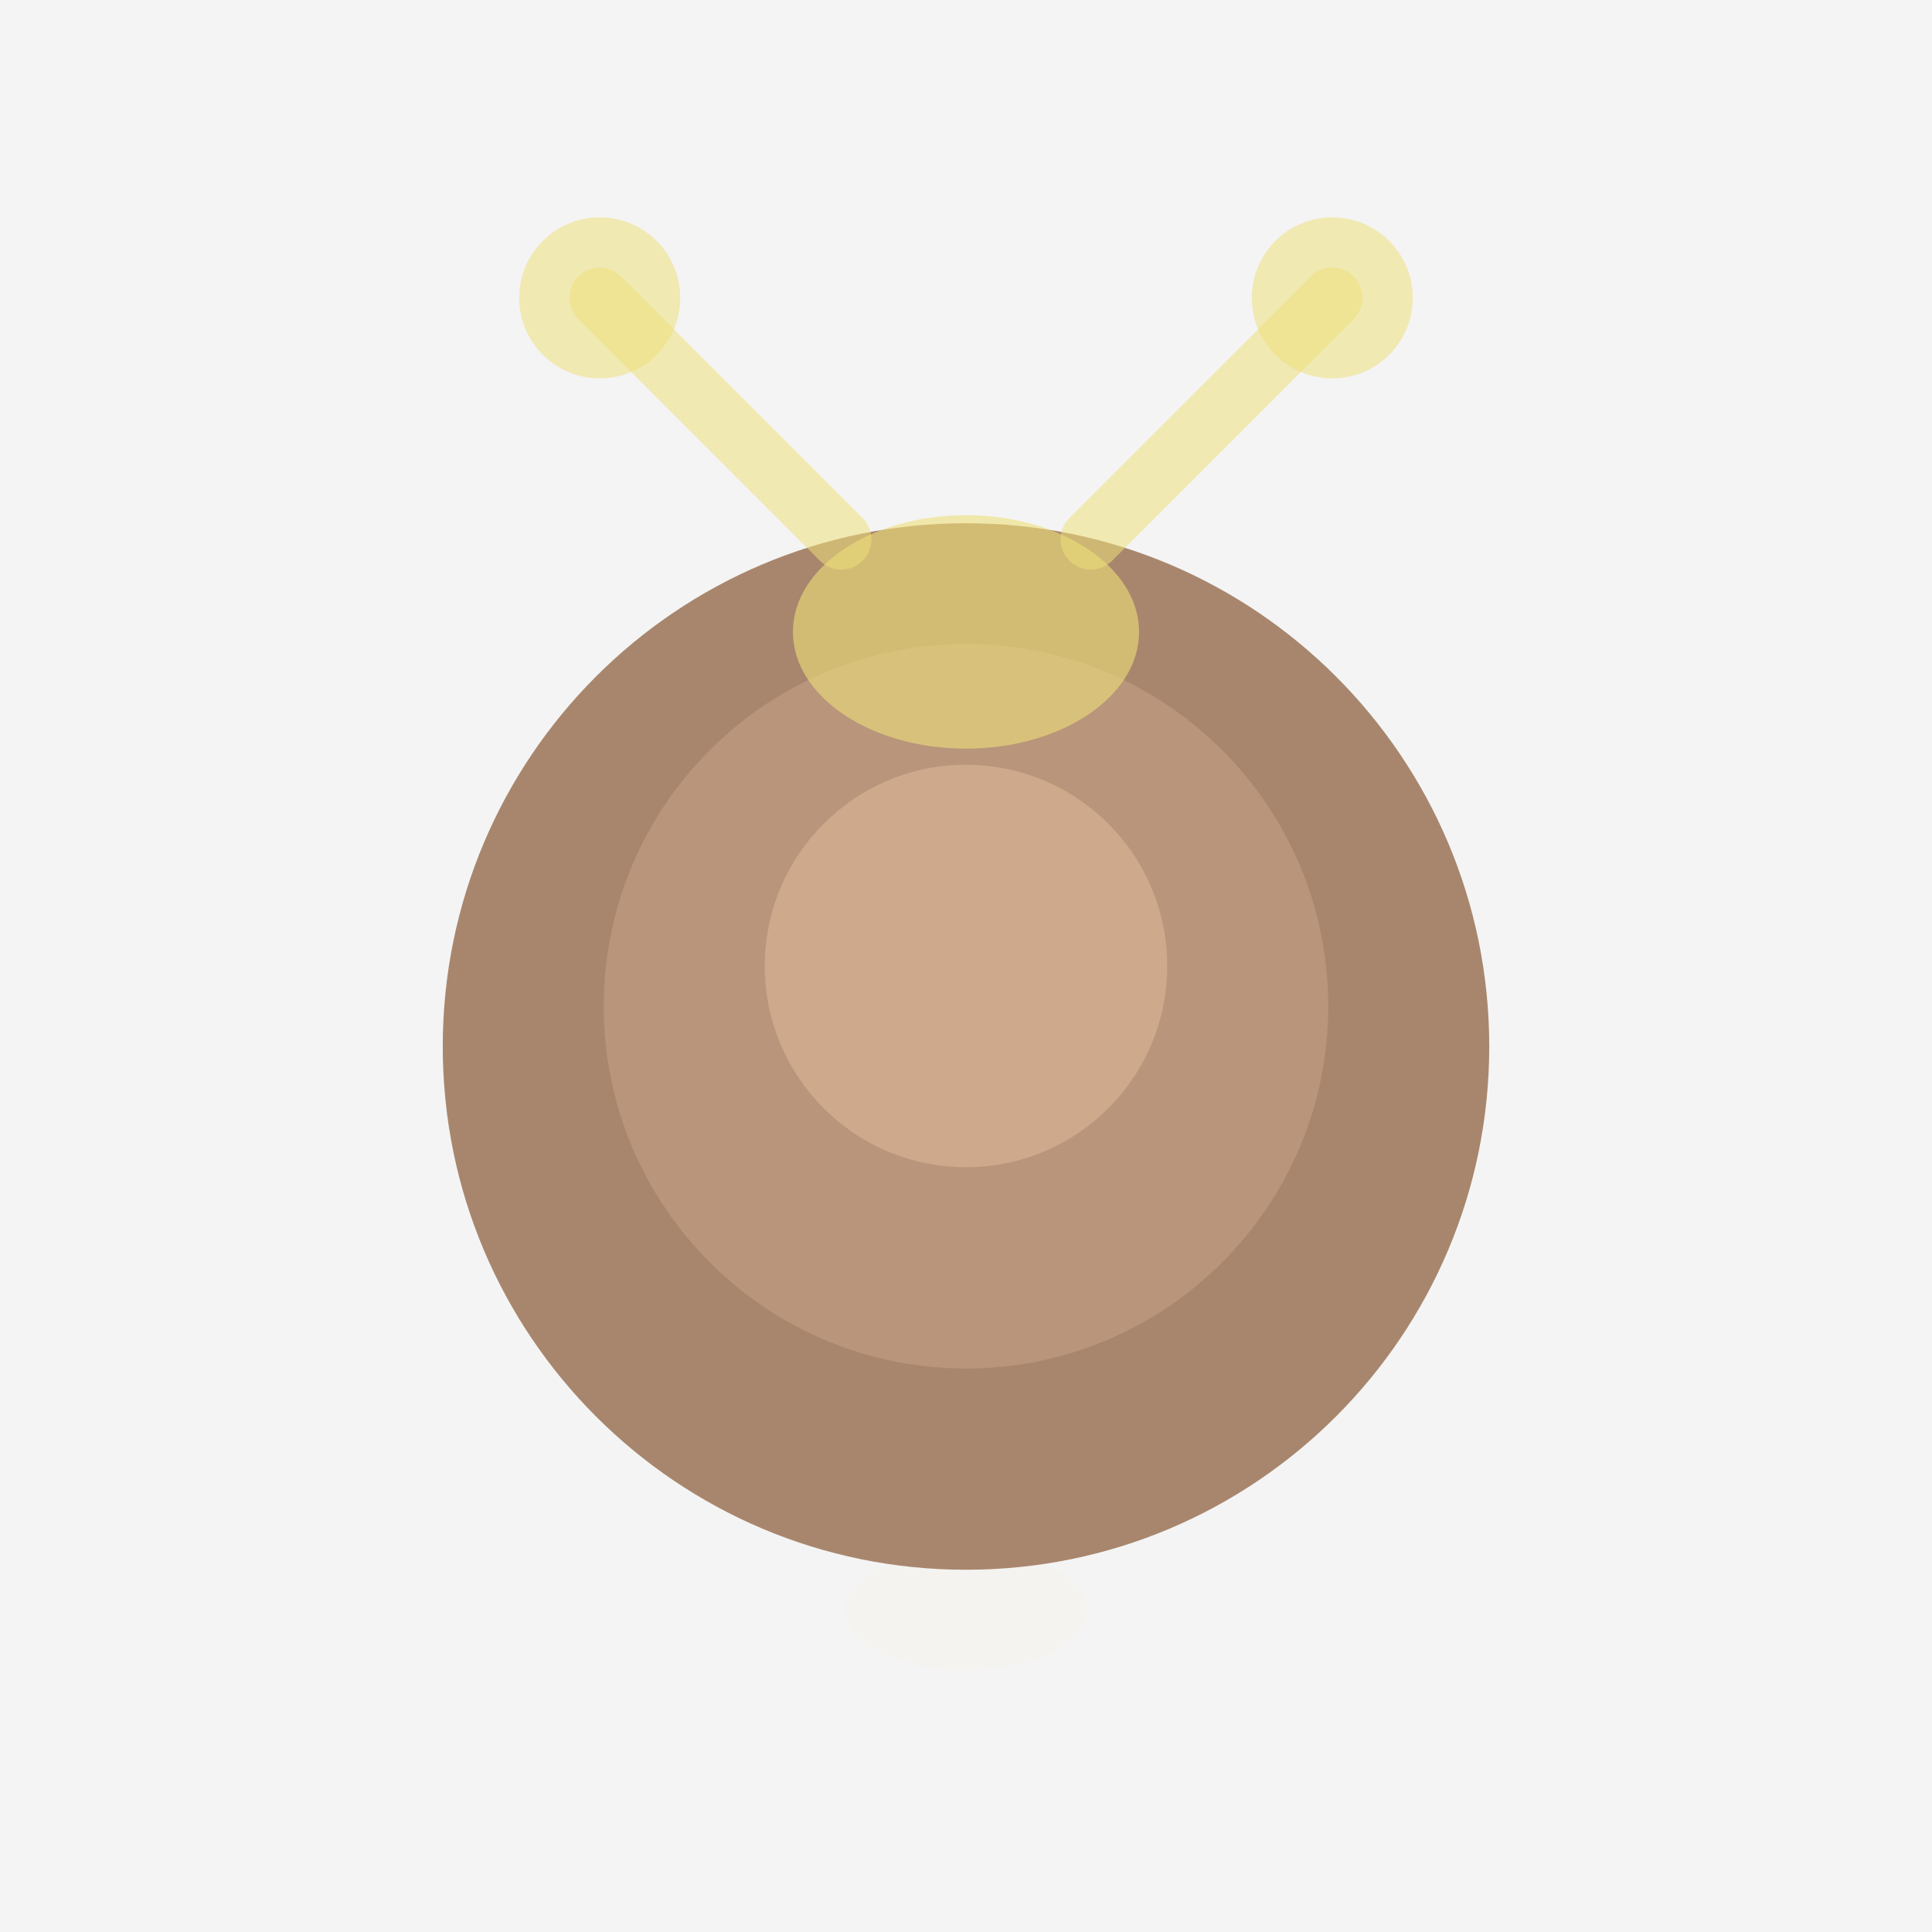
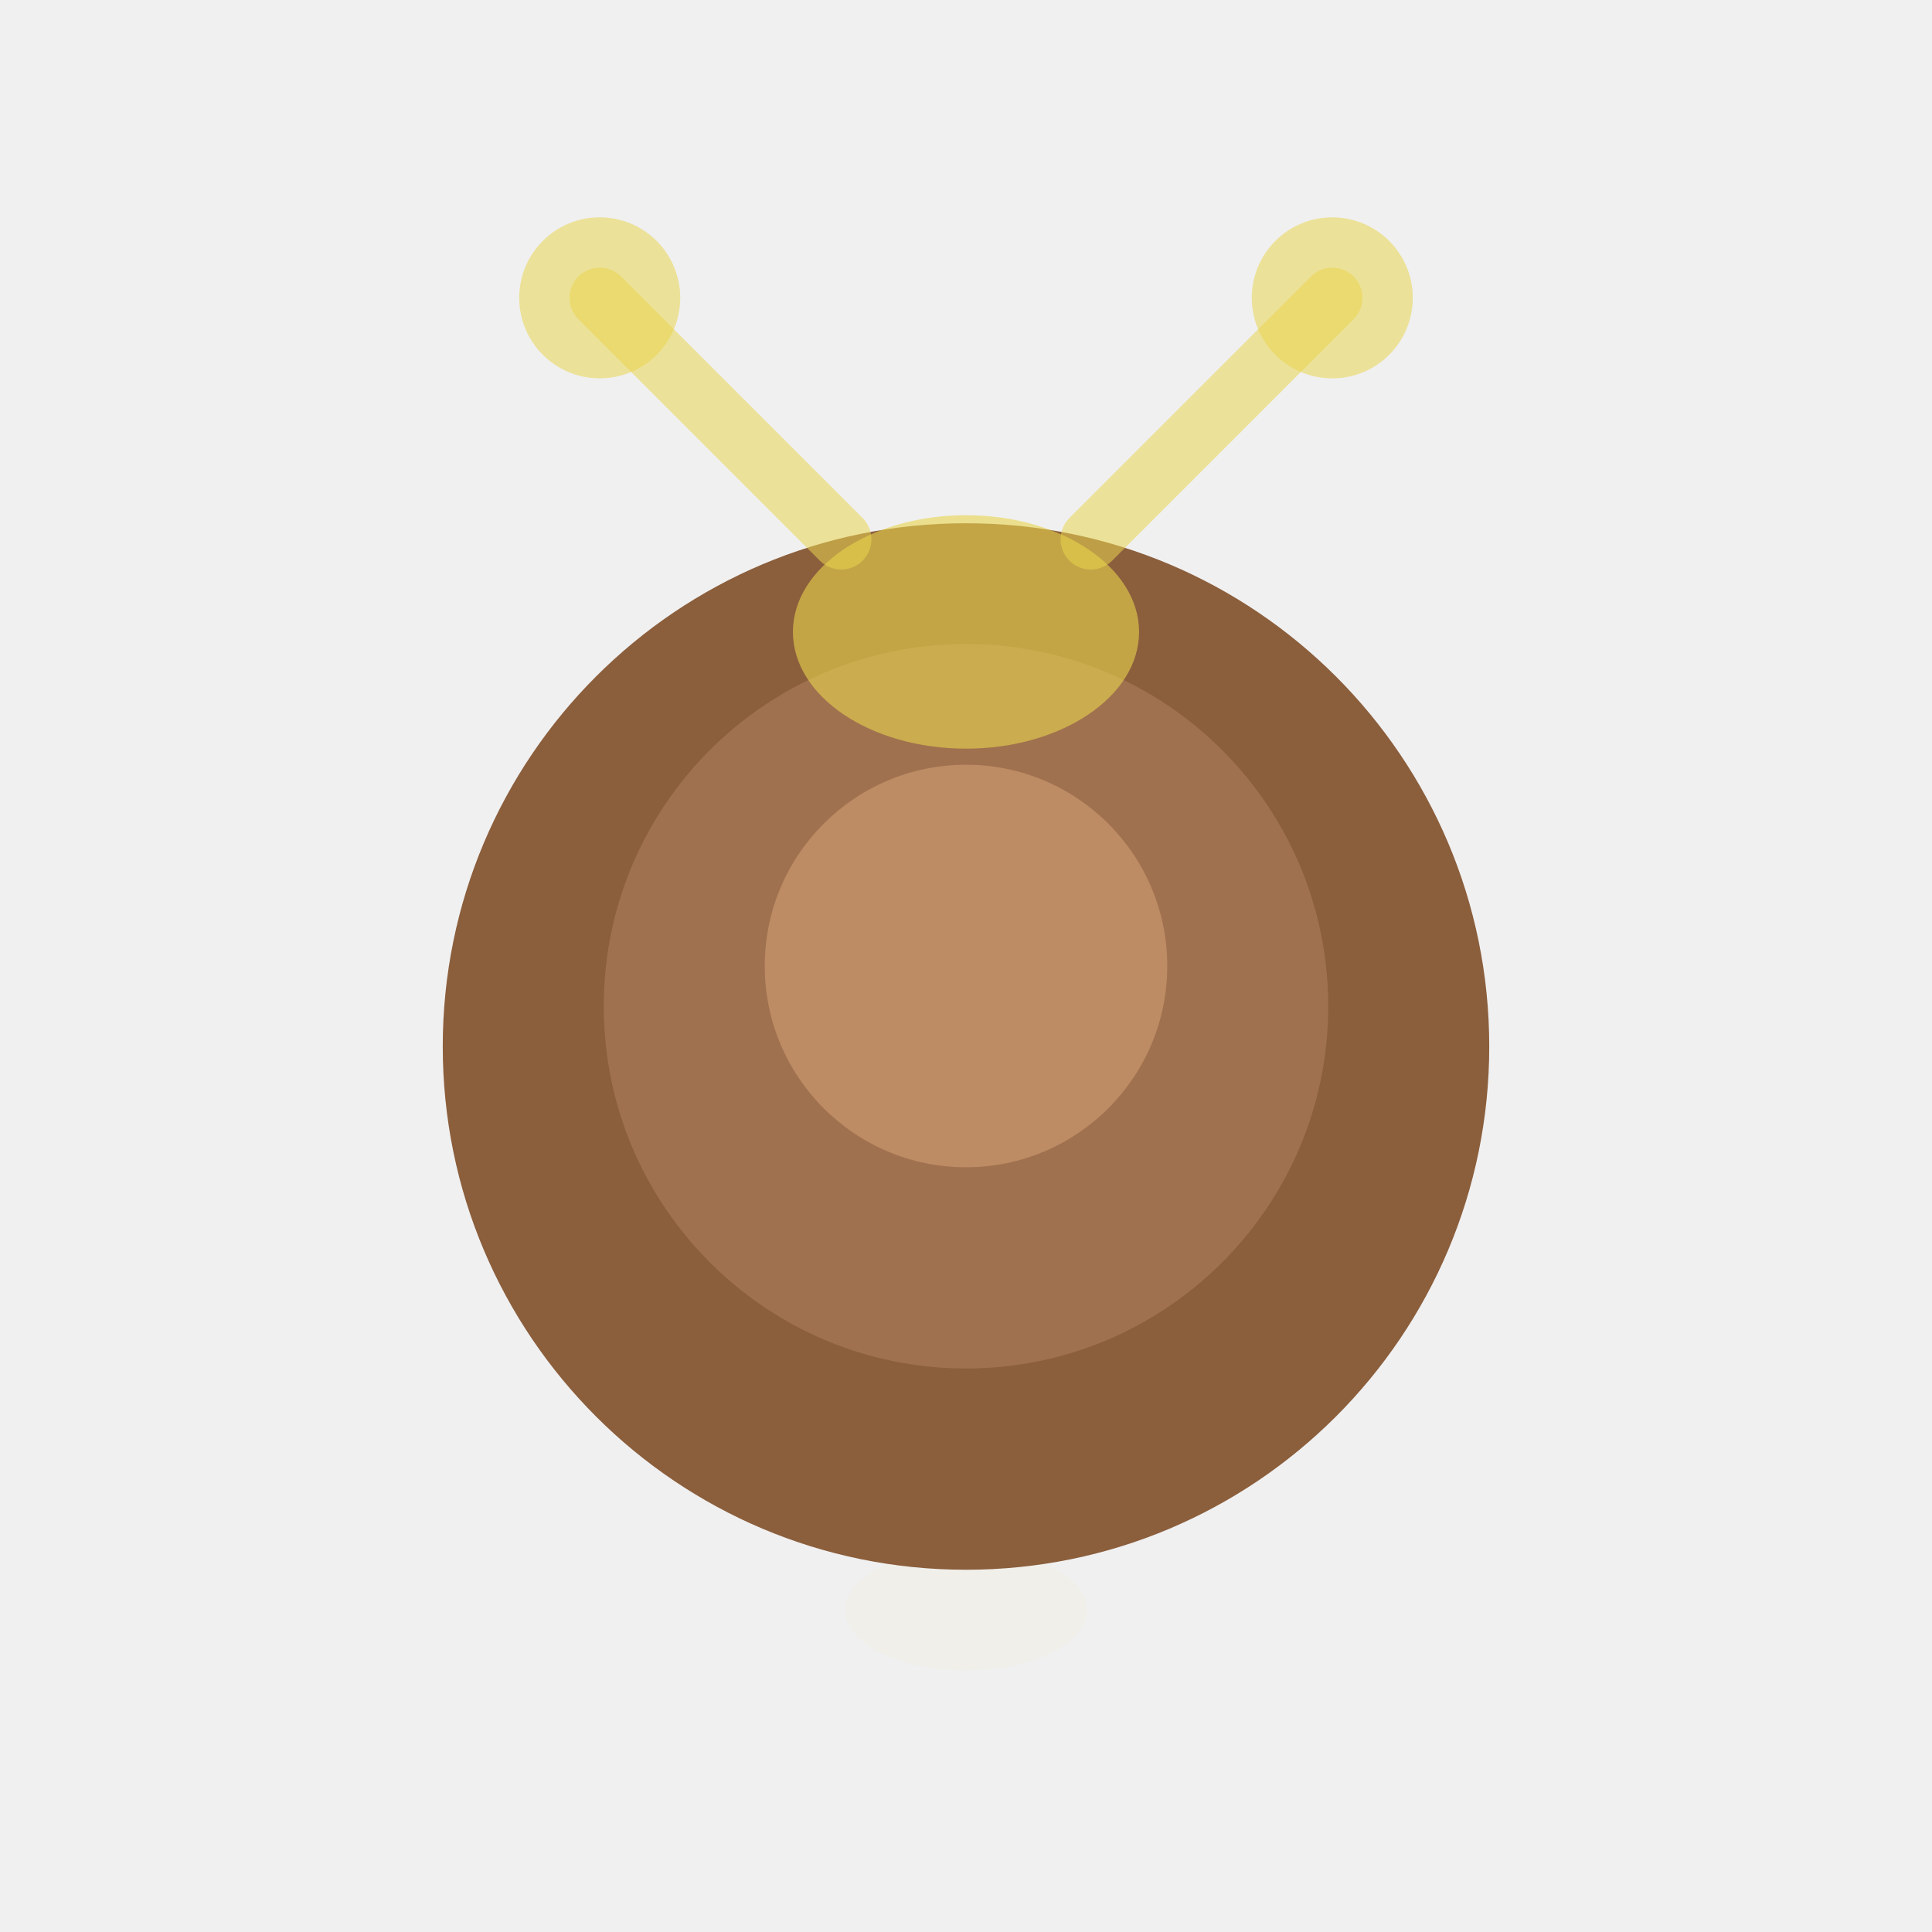
<svg xmlns="http://www.w3.org/2000/svg" viewBox="0 0 48 48" width="48" height="48">
  <ellipse cx="24" cy="40" rx="3" ry="1.5" fill="#E8D44D" opacity="0.04" />
  <circle cx="24" cy="26" r="13" fill="#8B5E3C" />
  <circle cx="24" cy="25" r="9" fill="#A0714F" />
  <circle cx="24" cy="24" r="5" fill="#BD8C64" />
  <ellipse cx="24" cy="15.7" rx="4.3" ry="2.9" fill="#E8D44D" opacity="0.60" />
  <line x1="20.9" y1="13.4" x2="14.9" y2="7.4" stroke="#E8D44D" stroke-width="1.5" stroke-linecap="round" opacity="0.54" />
  <circle cx="14.9" cy="7.4" r="2" fill="#E8D44D" opacity="0.54" />
  <line x1="27.1" y1="13.4" x2="33.1" y2="7.4" stroke="#E8D44D" stroke-width="1.5" stroke-linecap="round" opacity="0.54" />
  <circle cx="33.1" cy="7.4" r="2" fill="#E8D44D" opacity="0.54" />
-   <rect width="48" height="48" fill="white" opacity="0.25" />
</svg>
